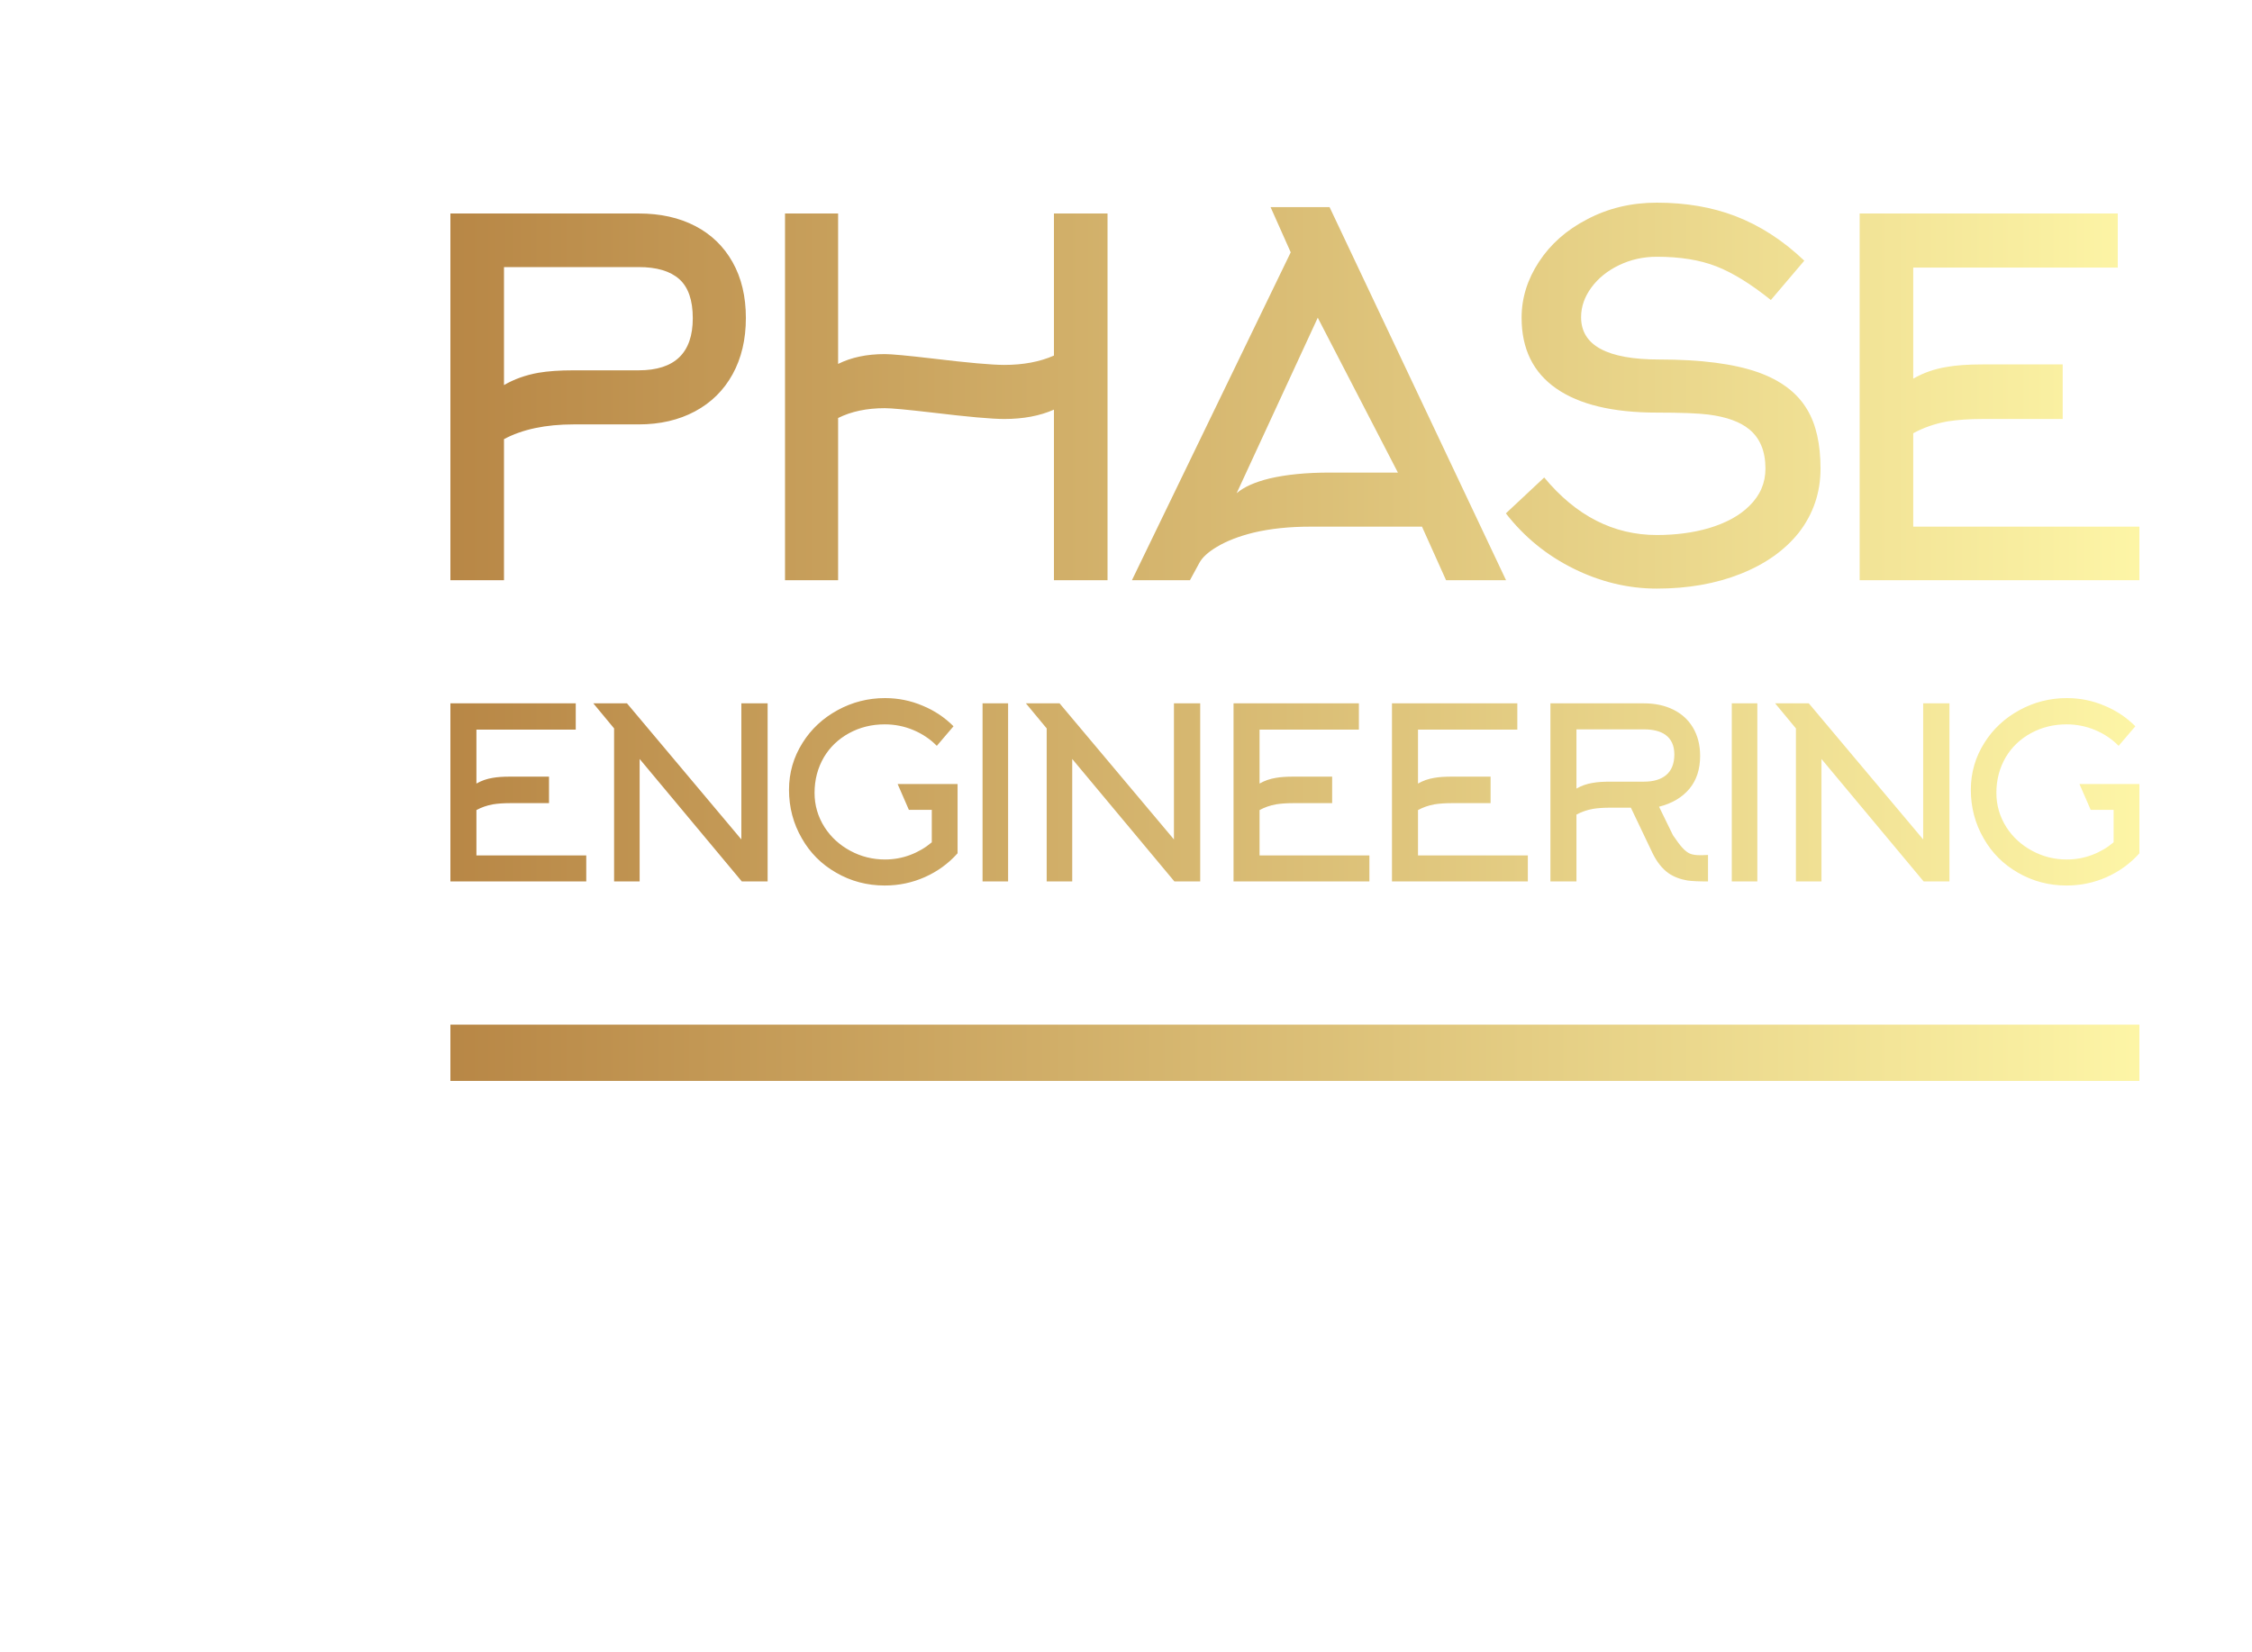
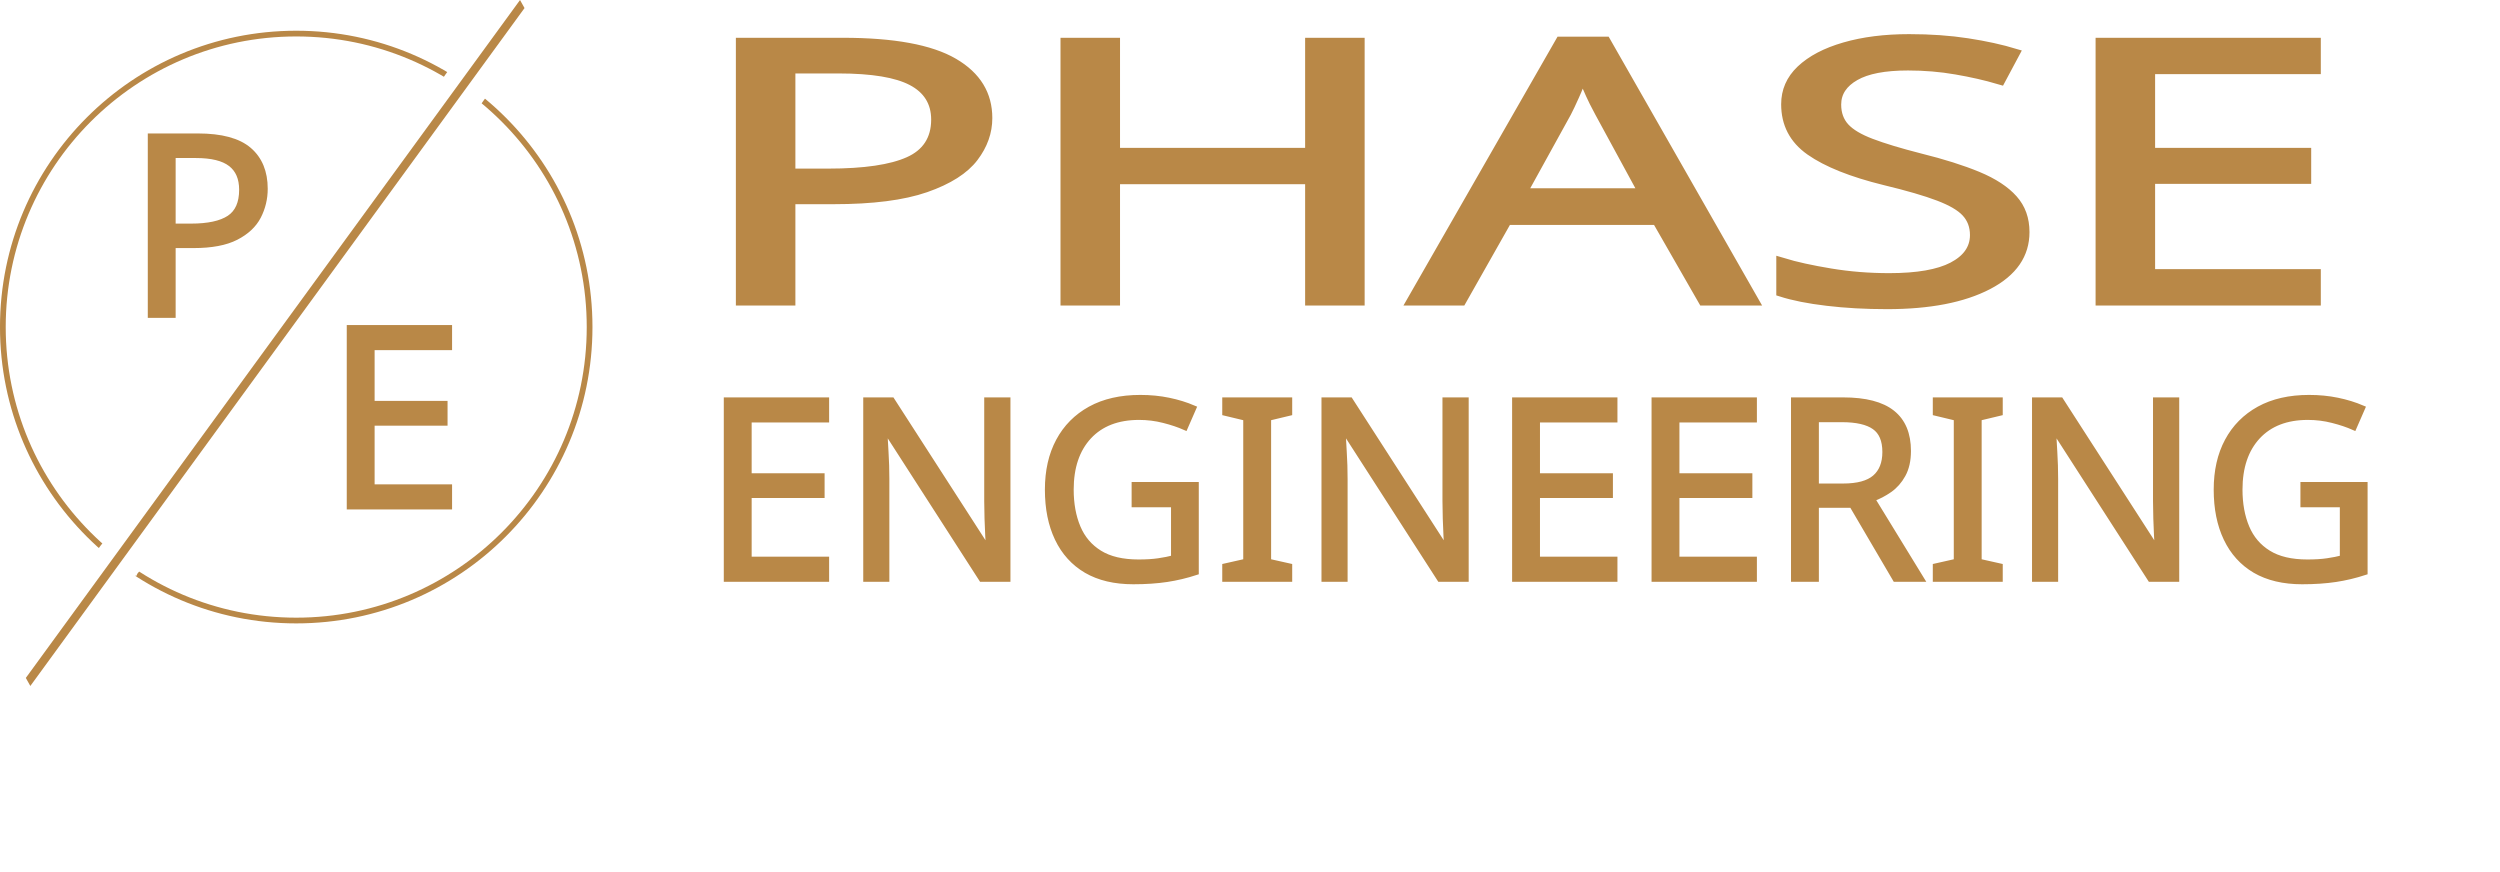
- <svg xmlns="http://www.w3.org/2000/svg" version="1.1" width="600" height="440" viewBox="0 0 600 440">
-   <g transform="scale(3) translate(40, 0)">
-     <defs id="SvgjsDefs2650">
-       <linearGradient id="SvgjsLinearGradient2657">
-         <stop id="SvgjsStop2658" stop-color="#b88746" offset="0" />
-         <stop id="SvgjsStop2659" stop-color="#fdf5a6" offset="1" />
-       </linearGradient>
-       <linearGradient id="SvgjsLinearGradient2660">
-         <stop id="SvgjsStop2661" stop-color="#b88746" offset="0" />
-         <stop id="SvgjsStop2662" stop-color="#fdf5a6" offset="1" />
-       </linearGradient>
-       <linearGradient id="SvgjsLinearGradient2663">
-         <stop id="SvgjsStop2664" stop-color="#b88746" offset="0" />
-         <stop id="SvgjsStop2665" stop-color="#fdf5a6" offset="1" />
-       </linearGradient>
-     </defs>
-     <g id="SvgjsG2651" featureKey="rootContainer" transform="matrix(1,0,0,1,0,0)" fill="url(#SvgjsLinearGradient2657)">
-       <rect y="0" height="1" width="1" opacity="0" />
-       <rect y="91" width="150" height="5" />
-     </g>
-     <g id="SvgjsG2652" featureKey="ewgXDI-0" transform="matrix(2.183152,0,0,2.183152,-4.802934,7.870178)" fill="url(#SvgjsLinearGradient2660)">
-       <path d="M7.22 11.46 l2.64 0 q2.2 0 2.2 -2.12 q0 -1.1 -0.55 -1.59 t-1.65 -0.49 l-5.48 0 l0 4.8 q0.62 -0.36 1.4 -0.5 q0.58 -0.1 1.44 -0.1 z M4.38 20 l-2.18 0 l0 -14.92 l7.66 0 q1.32 0 2.3 0.51 t1.52 1.47 t0.54 2.27 t-0.54 2.29 t-1.53 1.51 t-2.29 0.53 l-2.64 0 q-1.72 0 -2.84 0.6 l0 5.74 z M17.972 13.4 l0 6.6 l-2.16 0 l0 -14.92 l2.16 0 l0 6.12 q0.8 -0.4 1.9 -0.4 q0.4 0 1.94 0.18 q2.16 0.26 2.92 0.26 q1.16 0 2.02 -0.38 l0 -5.78 l2.18 0 l0 14.92 l-2.18 0 l0 -6.94 q-0.86 0.38 -2.02 0.38 q-0.76 0 -2.92 -0.26 q-1.54 -0.18 -1.94 -0.18 q-1.1 0 -1.9 0.4 z M36.384 6.66 l-0.82 -1.84 l2.4 0 l7.18 15.18 l-2.44 0 l-0.98 -2.18 l-4.54 0 q-1.28 0 -2.3 0.24 q-0.9 0.22 -1.5 0.58 q-0.54 0.32 -0.72 0.66 l-0.38 0.7 l-2.36 0 z M37.984 15.62 l2.76 0 l-3.26 -6.3 l-3.3 7.14 q0.44 -0.38 1.34 -0.6 q1.02 -0.24 2.46 -0.24 z M57.936 15.46 q0 1.46 -0.88 2.6 q-0.86 1.08 -2.37 1.68 t-3.41 0.6 q-1.74 0 -3.38 -0.81 t-2.76 -2.25 l1.56 -1.46 q1.94 2.34 4.58 2.34 q1.16 0 2.12 -0.28 q1.06 -0.32 1.64 -0.9 q0.66 -0.64 0.66 -1.52 q0 -1.06 -0.66 -1.6 q-0.56 -0.46 -1.66 -0.6 q-0.64 -0.08 -2.1 -0.08 q-2.68 0 -4.09 -0.98 t-1.41 -2.88 q0 -1.2 0.71 -2.28 t1.95 -1.72 q1.28 -0.68 2.84 -0.68 q1.76 0 3.18 0.54 q1.52 0.58 2.82 1.82 l-1.36 1.6 q-1.22 -0.98 -2.22 -1.37 t-2.42 -0.39 q-0.82 0 -1.53 0.34 t-1.13 0.91 t-0.42 1.21 q0 1.72 3.18 1.72 q2.54 0 4.02 0.52 q1.4 0.5 2 1.52 q0.54 0.9 0.54 2.4 z M61.708 14.02 l0 3.8 l9.2 0 l0 2.18 l-11.38 0 l0 -14.92 l10.5 0 l0 2.2 l-8.32 0 l0 4.52 q0.62 -0.36 1.38 -0.48 q0.56 -0.1 1.44 -0.1 l3.26 0 l0 2.22 l-3.26 0 q-0.82 0 -1.44 0.1 q-0.76 0.14 -1.38 0.48 z" />
-     </g>
-     <g id="SvgjsG2653" featureKey="ewgXDI-1" transform="matrix(1.060221,0,0,1.060221,-2.332485,57.08058)" fill="url(#SvgjsLinearGradient2663)">
-       <path d="M4.38 14.02 l0 3.8 l9.2 0 l0 2.18 l-11.38 0 l0 -14.92 l10.5 0 l0 2.2 l-8.32 0 l0 4.52 q0.62 -0.36 1.38 -0.48 q0.56 -0.1 1.44 -0.1 l3.26 0 l0 2.22 l-3.26 0 q-0.82 0 -1.44 0.1 q-0.76 0.14 -1.38 0.48 z M15.912 7.18 l-1.74 -2.1 l2.82 0 l9.58 11.4 l0 -11.4 l2.2 0 l0 14.92 l-2.16 0 l-8.56 -10.26 l0 10.26 l-2.14 0 l0 -12.82 z M44.344 7 l-1.4 1.64 q-0.82 -0.84 -1.96 -1.32 t-2.4 -0.48 q-1.64 0 -2.99 0.74 t-2.11 2.02 q-0.78 1.34 -0.78 2.98 q0 1.56 0.84 2.88 q0.8 1.24 2.15 1.97 t2.91 0.73 q1.1 0 2.11 -0.38 t1.81 -1.06 l0 -2.72 l-1.92 0 l-0.94 -2.16 l5.02 0 l0 5.8 q-1.14 1.28 -2.73 1.99 t-3.37 0.71 q-2.22 0 -4.08 -1.08 q-1.82 -1.04 -2.86 -2.86 q-1.08 -1.86 -1.08 -4.08 q0 -2.14 1.14 -3.94 q1.08 -1.72 2.93 -2.73 t3.97 -1.01 q1.66 0 3.16 0.64 q1.46 0.6 2.58 1.72 z M48.916 20 l-2.14 0 l0 -14.92 l2.14 0 l0 14.92 z M52.148 7.18 l-1.74 -2.1 l2.82 0 l9.58 11.4 l0 -11.4 l2.2 0 l0 14.92 l-2.16 0 l-8.56 -10.26 l0 10.26 l-2.14 0 l0 -12.82 z M69.98 14.02 l0 3.8 l9.2 0 l0 2.18 l-11.38 0 l0 -14.92 l10.5 0 l0 2.2 l-8.32 0 l0 4.52 q0.62 -0.36 1.38 -0.48 q0.56 -0.1 1.44 -0.1 l3.26 0 l0 2.22 l-3.26 0 q-0.82 0 -1.44 0.1 q-0.76 0.14 -1.38 0.48 z M83.252 14.02 l0 3.8 l9.2 0 l0 2.18 l-11.38 0 l0 -14.92 l10.5 0 l0 2.2 l-8.32 0 l0 4.52 q0.62 -0.36 1.38 -0.48 q0.56 -0.1 1.44 -0.1 l3.26 0 l0 2.22 l-3.26 0 q-0.82 0 -1.44 0.1 q-0.76 0.14 -1.38 0.48 z M96.524 7.26 l0 4.96 q0.62 -0.36 1.38 -0.48 q0.56 -0.1 1.44 -0.1 l2.84 0 q1.18 0 1.84 -0.54 q0.7 -0.58 0.7 -1.74 q0 -1.1 -0.74 -1.64 q-0.64 -0.46 -1.8 -0.46 l-5.66 0 z M102.904 17.64 l-1.82 -3.82 l-1.74 0 q-0.82 0 -1.44 0.1 q-0.76 0.14 -1.38 0.48 l0 5.6 l-2.18 0 l0 -14.92 l7.84 0 q1.38 0 2.44 0.52 t1.64 1.48 q0.62 1.02 0.62 2.4 q0 1.68 -0.9 2.76 t-2.54 1.5 l1.16 2.38 q0.5 0.74 0.78 1.04 q0.34 0.38 0.65 0.51 t0.81 0.13 l0.22 0 l0.48 -0.02 l0 2.22 q-1.16 0 -1.72 -0.08 q-0.94 -0.16 -1.6 -0.62 q-0.78 -0.56 -1.32 -1.66 z M111.676 20 l-2.14 0 l0 -14.92 l2.14 0 l0 14.92 z M114.908 7.18 l-1.74 -2.1 l2.82 0 l9.58 11.4 l0 -11.4 l2.2 0 l0 14.92 l-2.16 0 l-8.56 -10.26 l0 10.26 l-2.14 0 l0 -12.82 z M143.34 7 l-1.4 1.64 q-0.82 -0.84 -1.96 -1.32 t-2.4 -0.48 q-1.64 0 -2.99 0.74 t-2.11 2.02 q-0.78 1.34 -0.78 2.98 q0 1.56 0.84 2.88 q0.8 1.24 2.15 1.97 t2.91 0.73 q1.1 0 2.11 -0.38 t1.81 -1.06 l0 -2.72 l-1.92 0 l-0.94 -2.16 l5.02 0 l0 5.8 q-1.14 1.28 -2.73 1.99 t-3.37 0.71 q-2.22 0 -4.08 -1.08 q-1.82 -1.04 -2.86 -2.86 q-1.08 -1.86 -1.08 -4.08 q0 -2.14 1.14 -3.94 q1.08 -1.72 2.93 -2.73 t3.97 -1.01 q1.66 0 3.16 0.64 q1.46 0.6 2.58 1.72 z" />
-     </g>
+ <svg xmlns="http://www.w3.org/2000/svg" xmlns:xlink="http://www.w3.org/1999/xlink" width="14.946in" height="5.211in" viewBox="0 0 379.639 132.357" version="1.1" id="svg1" xml:space="preserve">
+   <defs id="defs1">
+     <linearGradient id="linearGradient25">
+       <stop style="stop-color:#b98847;stop-opacity:1;" offset="0" id="stop24" />
+       <stop style="stop-color:#b98847;stop-opacity:0;" offset="0.239" id="stop25" />
+     </linearGradient>
+     <linearGradient id="linearGradient22">
+       <stop style="stop-color:#b98847;stop-opacity:1;" offset="0" id="stop22" />
+       <stop style="stop-color:#b98847;stop-opacity:0;" offset="1" id="stop23" />
+     </linearGradient>
+     <linearGradient id="swatch20">
+       <stop style="stop-color:#b98847;stop-opacity:1;" offset="0" id="stop20" />
+     </linearGradient>
+     <linearGradient id="swatch2">
+       <stop style="stop-color:#ffffff;stop-opacity:1;" offset="0" id="stop2" />
+     </linearGradient>
+     <linearGradient id="swatch1">
+       <stop style="stop-color:#ff0000;stop-opacity:1;" offset="0" id="stop1" />
+     </linearGradient>
+     <linearGradient id="swatch1948">
+       <stop style="stop-color:#4f6df5;stop-opacity:1;" offset="0" id="stop1948" />
+     </linearGradient>
+     <linearGradient id="swatch1928">
+       <stop style="stop-color:#4f6df5;stop-opacity:1;" offset="0" id="stop1928" />
+     </linearGradient>
+     <linearGradient id="swatch1916">
+       <stop style="stop-color:#4f6df5;stop-opacity:1;" offset="0" id="stop1916" />
+     </linearGradient>
+     <clipPath clipPathUnits="userSpaceOnUse" id="clipPath10">
+       <path id="path11" style="fill:#ff0000;fill-opacity:1;fill-rule:nonzero;stroke:none;stroke-width:0.265" d="M -10.059,48.293 V 75.291 H 20.114 V 48.293 Z m 24.933,0.685 c 0.398,7.94e-4 0.591,0.483 0.103,0.936 -0.328,0.305 -0.671,0.594 -1.018,0.877 -0.471,0.381 -0.95,0.756 -1.464,1.078 -0.785,0.492 -1.244,-0.313 -0.464,-0.812 0.469,-0.3 0.908,-0.643 1.339,-0.993 0.329,-0.271 0.656,-0.545 0.968,-0.836 0.191,-0.178 0.378,-0.251 0.534,-0.251 z M -2.036,71.937 c 0.398,5.29e-4 0.591,0.482 0.104,0.935 -0.316,0.294 -0.637,0.584 -0.975,0.854 -0.723,0.578 -1.349,-0.041 -0.661,-0.661 0.032,-0.029 0.062,-0.059 0.095,-0.086 0.473,-0.4 -0.251,0.226 0.303,-0.248 0.205,-0.176 0.403,-0.359 0.6,-0.543 0.191,-0.178 0.378,-0.251 0.534,-0.251 z" />
+     </clipPath>
+     <clipPath clipPathUnits="userSpaceOnUse" id="clipPath103">
+       <path id="path104" style="fill:#ff0000;fill-opacity:1;fill-rule:nonzero;stroke:none;stroke-width:0.265" d="M -0.028,0.005 V 30.005 H 29.971 V 0.005 Z M 23.104,1.41 c 5.29e-4,5.82e-4 1.58e-4,0.002 -5.29e-4,0.005 -0.011,0.049 -0.022,0.098 -0.033,0.147 l 2.307,0.384 c -0.07,0.352 -0.259,0.654 -0.454,0.948 -0.119,0.175 -0.241,0.349 -0.371,0.517 -0.085,0.111 -0.164,0.226 -0.242,0.342 -0.09,0.143 -0.197,0.275 -0.303,0.407 -0.048,0.065 -0.097,0.13 -0.144,0.197 L 21.957,3.003 c 0.077,-0.107 0.154,-0.215 0.237,-0.318 0.063,-0.077 0.128,-0.154 0.179,-0.24 0.106,-0.156 0.213,-0.312 0.329,-0.462 0.095,-0.122 0.182,-0.25 0.27,-0.377 0.028,-0.043 0.059,-0.084 0.086,-0.127 0.012,-0.019 0.042,-0.072 0.046,-0.068 z M 6.287,24.916 7.842,26.663 c -0.066,0.059 -0.133,0.118 -0.198,0.177 -0.131,0.109 -0.265,0.215 -0.395,0.325 -0.08,0.075 -0.159,0.154 -0.24,0.228 -0.006,0.007 -0.024,0.028 -0.072,0.081 -0.022,0.046 -0.044,0.092 -0.068,0.136 -0.001,0.002 -5.556e-4,-0.009 -0.002,-0.007 -0.006,0.011 -0.004,0.043 -0.013,0.035 -0.01,-0.009 0.004,-0.027 0.007,-0.04 L 5.553,27.335 c -0.005,0.001 -0.009,-7.4e-5 -0.011,-0.002 l -0.974,-0.195 c 0.057,-0.271 0.18,-0.519 0.303,-0.764 0.103,-0.215 0.267,-0.399 0.412,-0.562 0.115,-0.12 0.238,-0.233 0.359,-0.347 0.161,-0.147 0.335,-0.279 0.502,-0.419 0.046,-0.045 0.095,-0.087 0.143,-0.13 z m 0.734,2.461 c -0.028,0.029 -0.01,0.01 -0.006,0.007 0.003,-0.004 0.004,-0.005 0.006,-0.007 z m -0.048,0.026 c 0.004,-0.007 -0.008,0.013 -0.012,0.02 -0.002,0.005 -0.004,0.009 -0.007,0.014 z m -0.027,0.055 c 0.002,-0.003 -0.001,2.23e-4 -0.005,0.005 -8.996e-4,0.002 -0.002,0.004 -0.003,0.006 0.003,-0.004 0.006,-0.008 0.008,-0.011 z" />
+     </clipPath>
+     <linearGradient xlink:href="#linearGradient22" id="linearGradient23" x1="109.138" y1="72.615" x2="409.625" y2="72.615" gradientUnits="userSpaceOnUse" />
+     <linearGradient xlink:href="#linearGradient25" id="linearGradient24" x1="90.568" y1="29.837" x2="333.859" y2="29.837" gradientUnits="userSpaceOnUse" />
+   </defs>
+   <g id="layer1" style="display:inline" transform="translate(-0.1060083,0.4375249)">
+     <text xml:space="preserve" style="font-size:9.523px;text-align:start;writing-mode:lr-tb;direction:ltr;text-anchor:start;display:inline;fill:#4660da;fill-opacity:1;stroke-width:0.794" x="229.053" y="305.496" id="text1900" transform="scale(0.9998341,1.000166)">
+       <tspan style="font-style:normal;font-variant:normal;font-weight:normal;font-stretch:normal;font-size:9.523px;font-family:Dubai;-inkscape-font-specification:'Dubai, Normal';font-variant-ligatures:normal;font-variant-caps:normal;font-variant-numeric:normal;font-variant-east-asian:normal;fill:#4660da;fill-opacity:1;stroke-width:0.794" x="229.053" y="305.496" id="tspan1901" />
+     </text>
+     <text xml:space="preserve" style="font-style:normal;font-variant:normal;font-weight:normal;font-stretch:normal;font-size:38.094px;font-family:RomanC;-inkscape-font-specification:'RomanC, Normal';font-variant-ligatures:normal;font-variant-caps:normal;font-variant-numeric:normal;font-variant-east-asian:normal;text-align:start;writing-mode:lr-tb;direction:ltr;text-anchor:start;fill:#b98847;fill-opacity:1;stroke:#b98847;stroke-width:0.794;stroke-opacity:1" x="19.263" y="47.423" id="text1910" transform="scale(0.9998341,1.000166)">
+       <tspan id="tspan1910" style="font-style:normal;font-variant:normal;font-weight:normal;font-stretch:normal;font-size:38.094px;font-family:RomanC;-inkscape-font-specification:'RomanC, Normal';font-variant-ligatures:normal;font-variant-caps:normal;font-variant-numeric:normal;font-variant-east-asian:normal;fill:#b98847;fill-opacity:1;stroke:#b98847;stroke-width:0.794;stroke-opacity:1" x="19.263" y="47.423">P</tspan>
+     </text>
+     <text xml:space="preserve" style="font-style:normal;font-variant:normal;font-weight:normal;font-stretch:normal;font-size:38.094px;font-family:RomanC;-inkscape-font-specification:'RomanC, Normal';font-variant-ligatures:normal;font-variant-caps:normal;font-variant-numeric:normal;font-variant-east-asian:normal;text-align:start;writing-mode:lr-tb;direction:ltr;text-anchor:start;display:inline;fill:#b98847;fill-opacity:1;stroke:#b98847;stroke-width:0.794;stroke-opacity:1" x="49.479" y="76.512" id="text1910-5" transform="scale(0.9998341,1.000166)">
+       <tspan id="tspan1911" x="49.479" y="76.512" style="fill:#b98847;fill-opacity:1;stroke:#b98847;stroke-width:0.794;stroke-opacity:1">E</tspan>
+     </text>
+     <text xml:space="preserve" style="font-style:normal;font-variant:normal;font-weight:normal;font-stretch:normal;font-size:38.094px;font-family:Verdana;-inkscape-font-specification:'Verdana, Normal';font-variant-ligatures:normal;font-variant-caps:normal;font-variant-numeric:normal;font-variant-east-asian:normal;text-align:start;writing-mode:lr-tb;direction:ltr;text-anchor:start;fill:#b98847;fill-opacity:1;stroke:#b98847;stroke-width:0.795;stroke-dasharray:none;stroke-opacity:1" x="106.746" y="87.495" id="text1950" transform="scale(0.9998341,1.000166)">
+       <tspan style="font-style:normal;font-variant:normal;font-weight:normal;font-stretch:normal;font-size:38.094px;font-family:Verdana;-inkscape-font-specification:'Verdana, Normal';font-variant-ligatures:normal;font-variant-caps:normal;font-variant-numeric:normal;font-variant-east-asian:normal;fill:#b98847;fill-opacity:1;stroke:#b98847;stroke-width:0.795;stroke-dasharray:none;stroke-opacity:1" x="106.746" y="87.495" id="tspan1951">ENGINEERING</tspan>
+     </text>
+     <text xml:space="preserve" style="font-style:normal;font-variant:normal;font-weight:normal;font-stretch:normal;font-size:67.144px;font-family:Verdana;-inkscape-font-specification:'Verdana, Normal';font-variant-ligatures:normal;font-variant-caps:normal;font-variant-numeric:normal;font-variant-east-asian:normal;text-align:start;writing-mode:lr-tb;direction:ltr;text-anchor:start;display:inline;fill:#b98847;fill-opacity:1;stroke:#b98847;stroke-width:1.401;stroke-dasharray:none;stroke-opacity:1" x="86.351" y="55.066" id="text1950-8" transform="scale(1.213585,0.8240048)">
+       <tspan id="tspan1950-8" style="font-style:normal;font-variant:normal;font-weight:normal;font-stretch:normal;font-size:67.144px;font-family:Verdana;-inkscape-font-specification:'Verdana, Normal';font-variant-ligatures:normal;font-variant-caps:normal;font-variant-numeric:normal;font-variant-east-asian:normal;fill:#b98847;fill-opacity:1;stroke:#b98847;stroke-width:1.401;stroke-opacity:1" x="86.351" y="55.066">PHASE</tspan>
+       <tspan style="font-style:normal;font-variant:normal;font-weight:normal;font-stretch:normal;font-size:67.144px;font-family:Verdana;-inkscape-font-specification:'Verdana, Normal';font-variant-ligatures:normal;font-variant-caps:normal;font-variant-numeric:normal;font-variant-east-asian:normal;fill:#b98847;fill-opacity:1;stroke:#b98847;stroke-width:1.401;stroke-opacity:1" x="86.351" y="138.996" id="tspan1951-2" />
+     </text>
+     <path style="display:inline;fill:none;stroke-width:0.795" d="m 26.646,131.92 66.223,-1.195" id="path1" />
+     <path style="display:inline;fill:none;stroke-width:0.795" d="M 56.856,130.725 103.793,130.213" id="path2" />
+     <path style="fill:none;stroke-width:0.795" d="m 41.495,130.554 53.593,0.171" id="path3" />
+     <rect style="display:inline;fill:#b98847;fill-opacity:1;stroke:#b98847;stroke-width:0.901;stroke-opacity:1" id="rect5" width="126.494" x="-50.791" y="70.477" rx="9.1794006e-17" ry="9.7000923e-17" transform="matrix(0.5890952,-0.8080636,0.4885757,0.8725215,0,0)" height="0.5" />
+     <circle style="display:inline;opacity:1;fill:none;stroke:#b98847;stroke-width:0.29;stroke-opacity:1" id="path5" cx="14.971" cy="15.005" r="14.855" clip-path="url(#clipPath103)" transform="matrix(2.999022,0,0,3.000018,0.1912467,4.210158)" />
  </g>
</svg>
